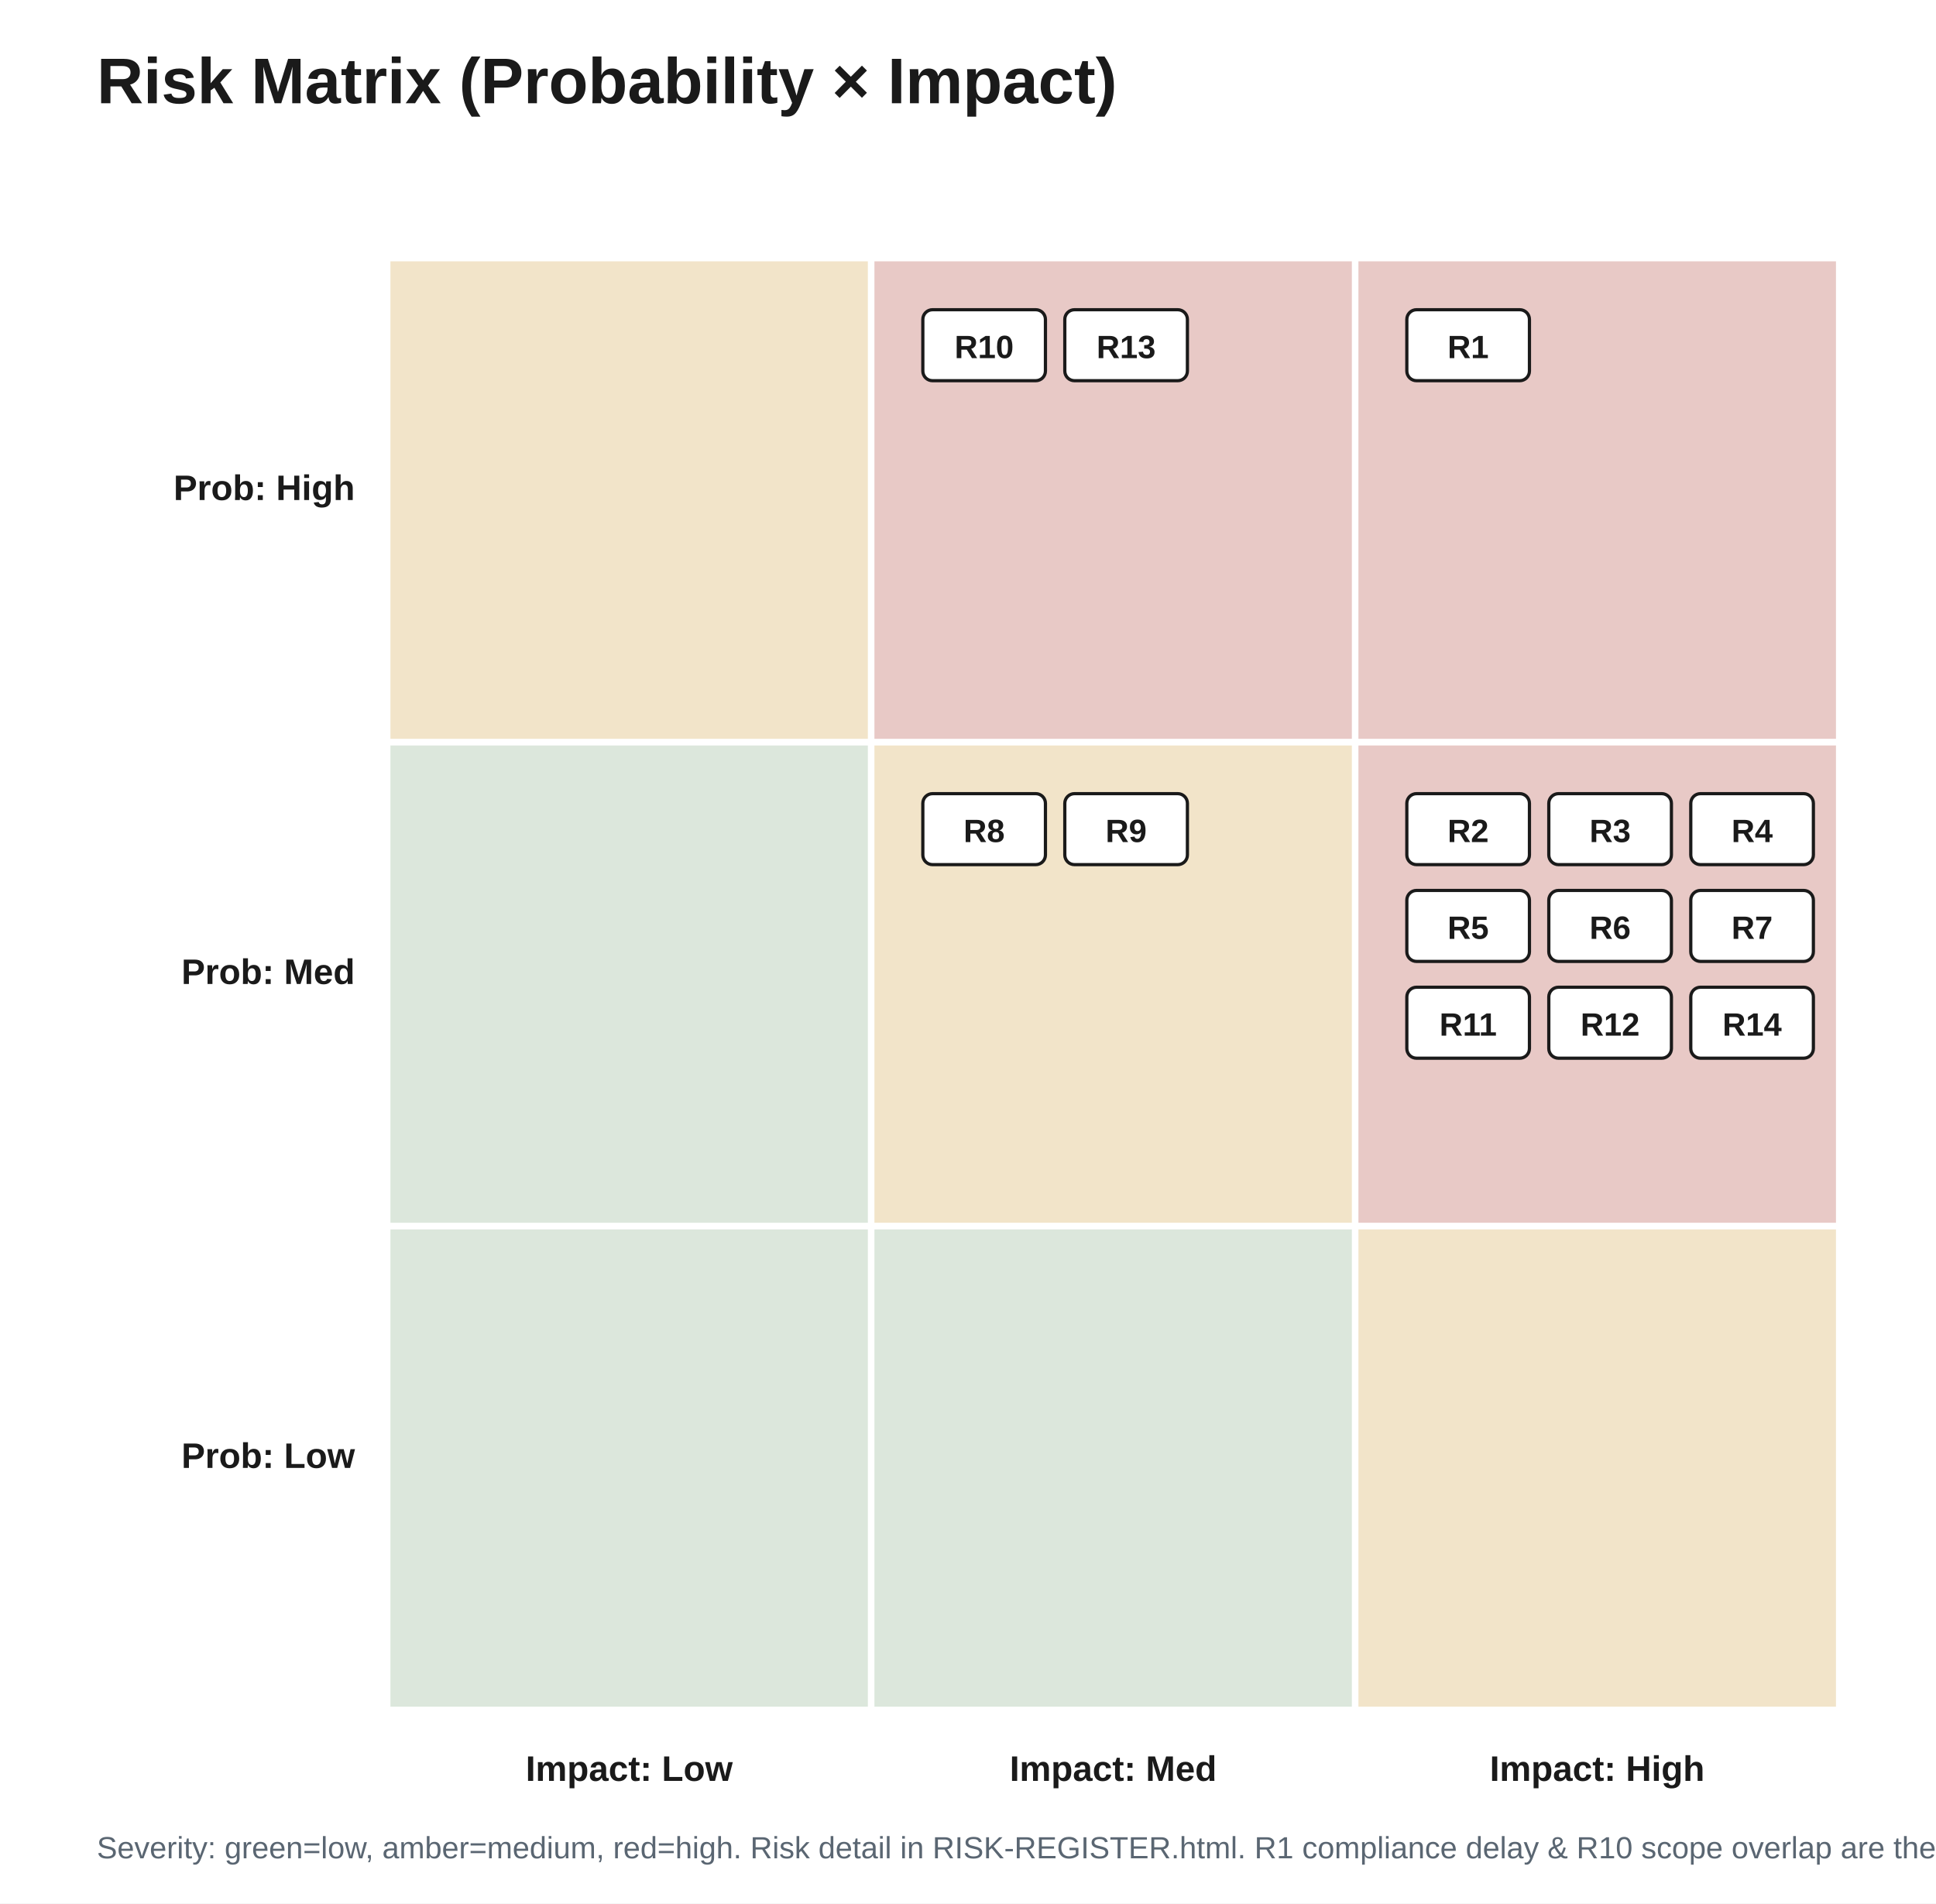
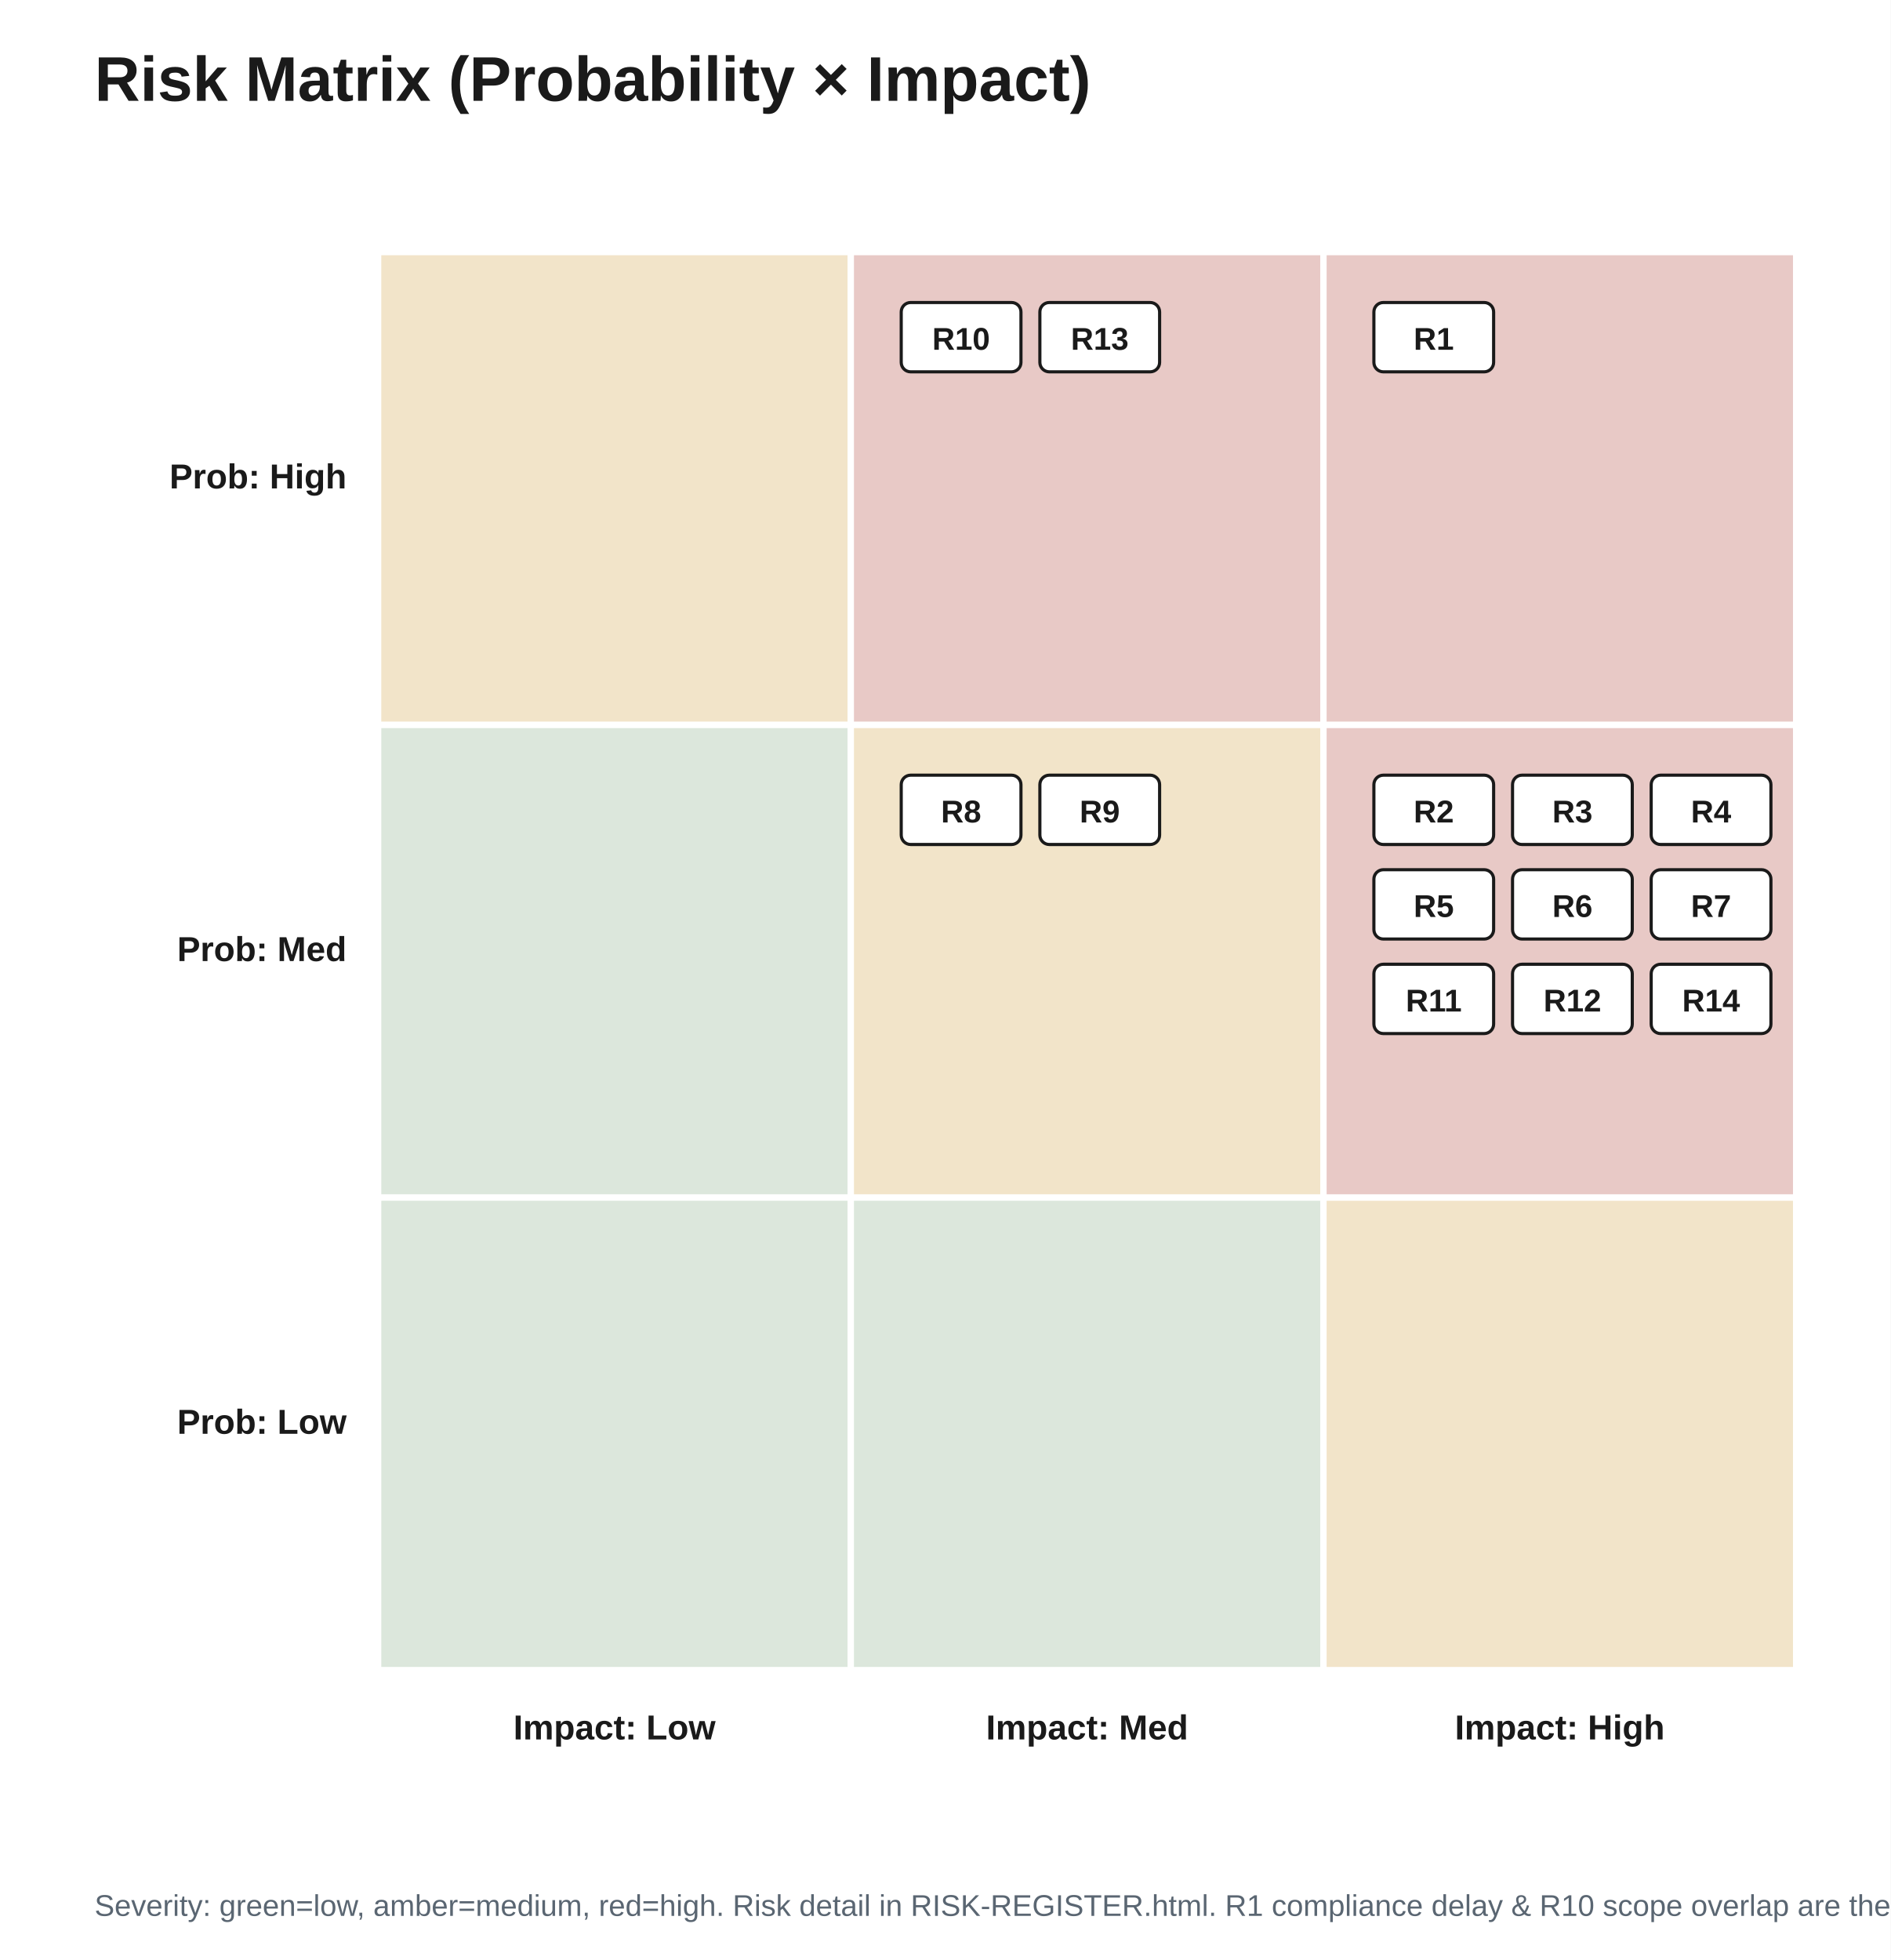
- <svg xmlns="http://www.w3.org/2000/svg" viewBox="0 0 600 590" width="600" height="590" font-family="Arial, Helvetica, sans-serif">
-   <rect width="600" height="590" fill="#ffffff" />
+ <svg xmlns="http://www.w3.org/2000/svg" viewBox="0 0 600 622" width="600" height="622" font-family="Arial, Helvetica, sans-serif">
+   <rect width="600" height="622" fill="#ffffff" />
  <text x="30" y="32" font-size="20" fill="#1a1a1a" text-anchor="start" font-weight="bold">Risk Matrix (Probability × Impact)</text>
  <rect x="120" y="380" width="150" height="150" fill="#dce7dc" stroke="#fff" stroke-width="2" />
  <rect x="270" y="380" width="150" height="150" fill="#dce7dc" stroke="#fff" stroke-width="2" />
  <rect x="420" y="380" width="150" height="150" fill="#f2e4c9" stroke="#fff" stroke-width="2" />
  <rect x="120" y="230" width="150" height="150" fill="#dce7dc" stroke="#fff" stroke-width="2" />
  <rect x="270" y="230" width="150" height="150" fill="#f2e4c9" stroke="#fff" stroke-width="2" />
  <rect x="420" y="230" width="150" height="150" fill="#e8c9c6" stroke="#fff" stroke-width="2" />
  <rect x="120" y="80" width="150" height="150" fill="#f2e4c9" stroke="#fff" stroke-width="2" />
  <rect x="270" y="80" width="150" height="150" fill="#e8c9c6" stroke="#fff" stroke-width="2" />
  <rect x="420" y="80" width="150" height="150" fill="#e8c9c6" stroke="#fff" stroke-width="2" />
  <text x="195" y="552" font-size="11" fill="#1a1a1a" text-anchor="middle" font-weight="bold">Impact: Low</text>
  <text x="345" y="552" font-size="11" fill="#1a1a1a" text-anchor="middle" font-weight="bold">Impact: Med</text>
  <text x="495" y="552" font-size="11" fill="#1a1a1a" text-anchor="middle" font-weight="bold">Impact: High</text>
  <text x="110" y="455" font-size="11" fill="#1a1a1a" text-anchor="end" font-weight="bold">Prob: Low</text>
  <text x="110" y="305" font-size="11" fill="#1a1a1a" text-anchor="end" font-weight="bold">Prob: Med</text>
  <text x="110" y="155" font-size="11" fill="#1a1a1a" text-anchor="end" font-weight="bold">Prob: High</text>
  <rect x="436" y="96" width="38" height="22" fill="#fff" stroke="#1a1a1a" stroke-width="1" rx="3" />
  <text x="455" y="111" font-size="10" fill="#1a1a1a" text-anchor="middle" font-weight="bold">R1</text>
  <rect x="436" y="246" width="38" height="22" fill="#fff" stroke="#1a1a1a" stroke-width="1" rx="3" />
  <text x="455" y="261" font-size="10" fill="#1a1a1a" text-anchor="middle" font-weight="bold">R2</text>
  <rect x="480" y="246" width="38" height="22" fill="#fff" stroke="#1a1a1a" stroke-width="1" rx="3" />
  <text x="499" y="261" font-size="10" fill="#1a1a1a" text-anchor="middle" font-weight="bold">R3</text>
  <rect x="524" y="246" width="38" height="22" fill="#fff" stroke="#1a1a1a" stroke-width="1" rx="3" />
  <text x="543" y="261" font-size="10" fill="#1a1a1a" text-anchor="middle" font-weight="bold">R4</text>
  <rect x="436" y="276" width="38" height="22" fill="#fff" stroke="#1a1a1a" stroke-width="1" rx="3" />
  <text x="455" y="291" font-size="10" fill="#1a1a1a" text-anchor="middle" font-weight="bold">R5</text>
  <rect x="480" y="276" width="38" height="22" fill="#fff" stroke="#1a1a1a" stroke-width="1" rx="3" />
  <text x="499" y="291" font-size="10" fill="#1a1a1a" text-anchor="middle" font-weight="bold">R6</text>
  <rect x="524" y="276" width="38" height="22" fill="#fff" stroke="#1a1a1a" stroke-width="1" rx="3" />
  <text x="543" y="291" font-size="10" fill="#1a1a1a" text-anchor="middle" font-weight="bold">R7</text>
  <rect x="436" y="306" width="38" height="22" fill="#fff" stroke="#1a1a1a" stroke-width="1" rx="3" />
  <text x="455" y="321" font-size="10" fill="#1a1a1a" text-anchor="middle" font-weight="bold">R11</text>
  <rect x="480" y="306" width="38" height="22" fill="#fff" stroke="#1a1a1a" stroke-width="1" rx="3" />
  <text x="499" y="321" font-size="10" fill="#1a1a1a" text-anchor="middle" font-weight="bold">R12</text>
  <rect x="524" y="306" width="38" height="22" fill="#fff" stroke="#1a1a1a" stroke-width="1" rx="3" />
  <text x="543" y="321" font-size="10" fill="#1a1a1a" text-anchor="middle" font-weight="bold">R14</text>
  <rect x="286" y="246" width="38" height="22" fill="#fff" stroke="#1a1a1a" stroke-width="1" rx="3" />
  <text x="305" y="261" font-size="10" fill="#1a1a1a" text-anchor="middle" font-weight="bold">R8</text>
  <rect x="330" y="246" width="38" height="22" fill="#fff" stroke="#1a1a1a" stroke-width="1" rx="3" />
  <text x="349" y="261" font-size="10" fill="#1a1a1a" text-anchor="middle" font-weight="bold">R9</text>
  <rect x="286" y="96" width="38" height="22" fill="#fff" stroke="#1a1a1a" stroke-width="1" rx="3" />
  <text x="305" y="111" font-size="10" fill="#1a1a1a" text-anchor="middle" font-weight="bold">R10</text>
  <rect x="330" y="96" width="38" height="22" fill="#fff" stroke="#1a1a1a" stroke-width="1" rx="3" />
  <text x="349" y="111" font-size="10" fill="#1a1a1a" text-anchor="middle" font-weight="bold">R13</text>
-   <text x="30" y="576" font-size="9.5" fill="#5a6672" text-anchor="start">Severity: green=low, amber=medium, red=high. Risk detail in RISK-REGISTER.html. R1 compliance delay &amp; R10 scope overlap are the standout items.</text>
+   <text x="30" y="608" font-size="9.5" fill="#5a6672" text-anchor="start">Severity: green=low, amber=medium, red=high. Risk detail in RISK-REGISTER.html. R1 compliance delay &amp; R10 scope overlap are the standout items.</text>
</svg>
